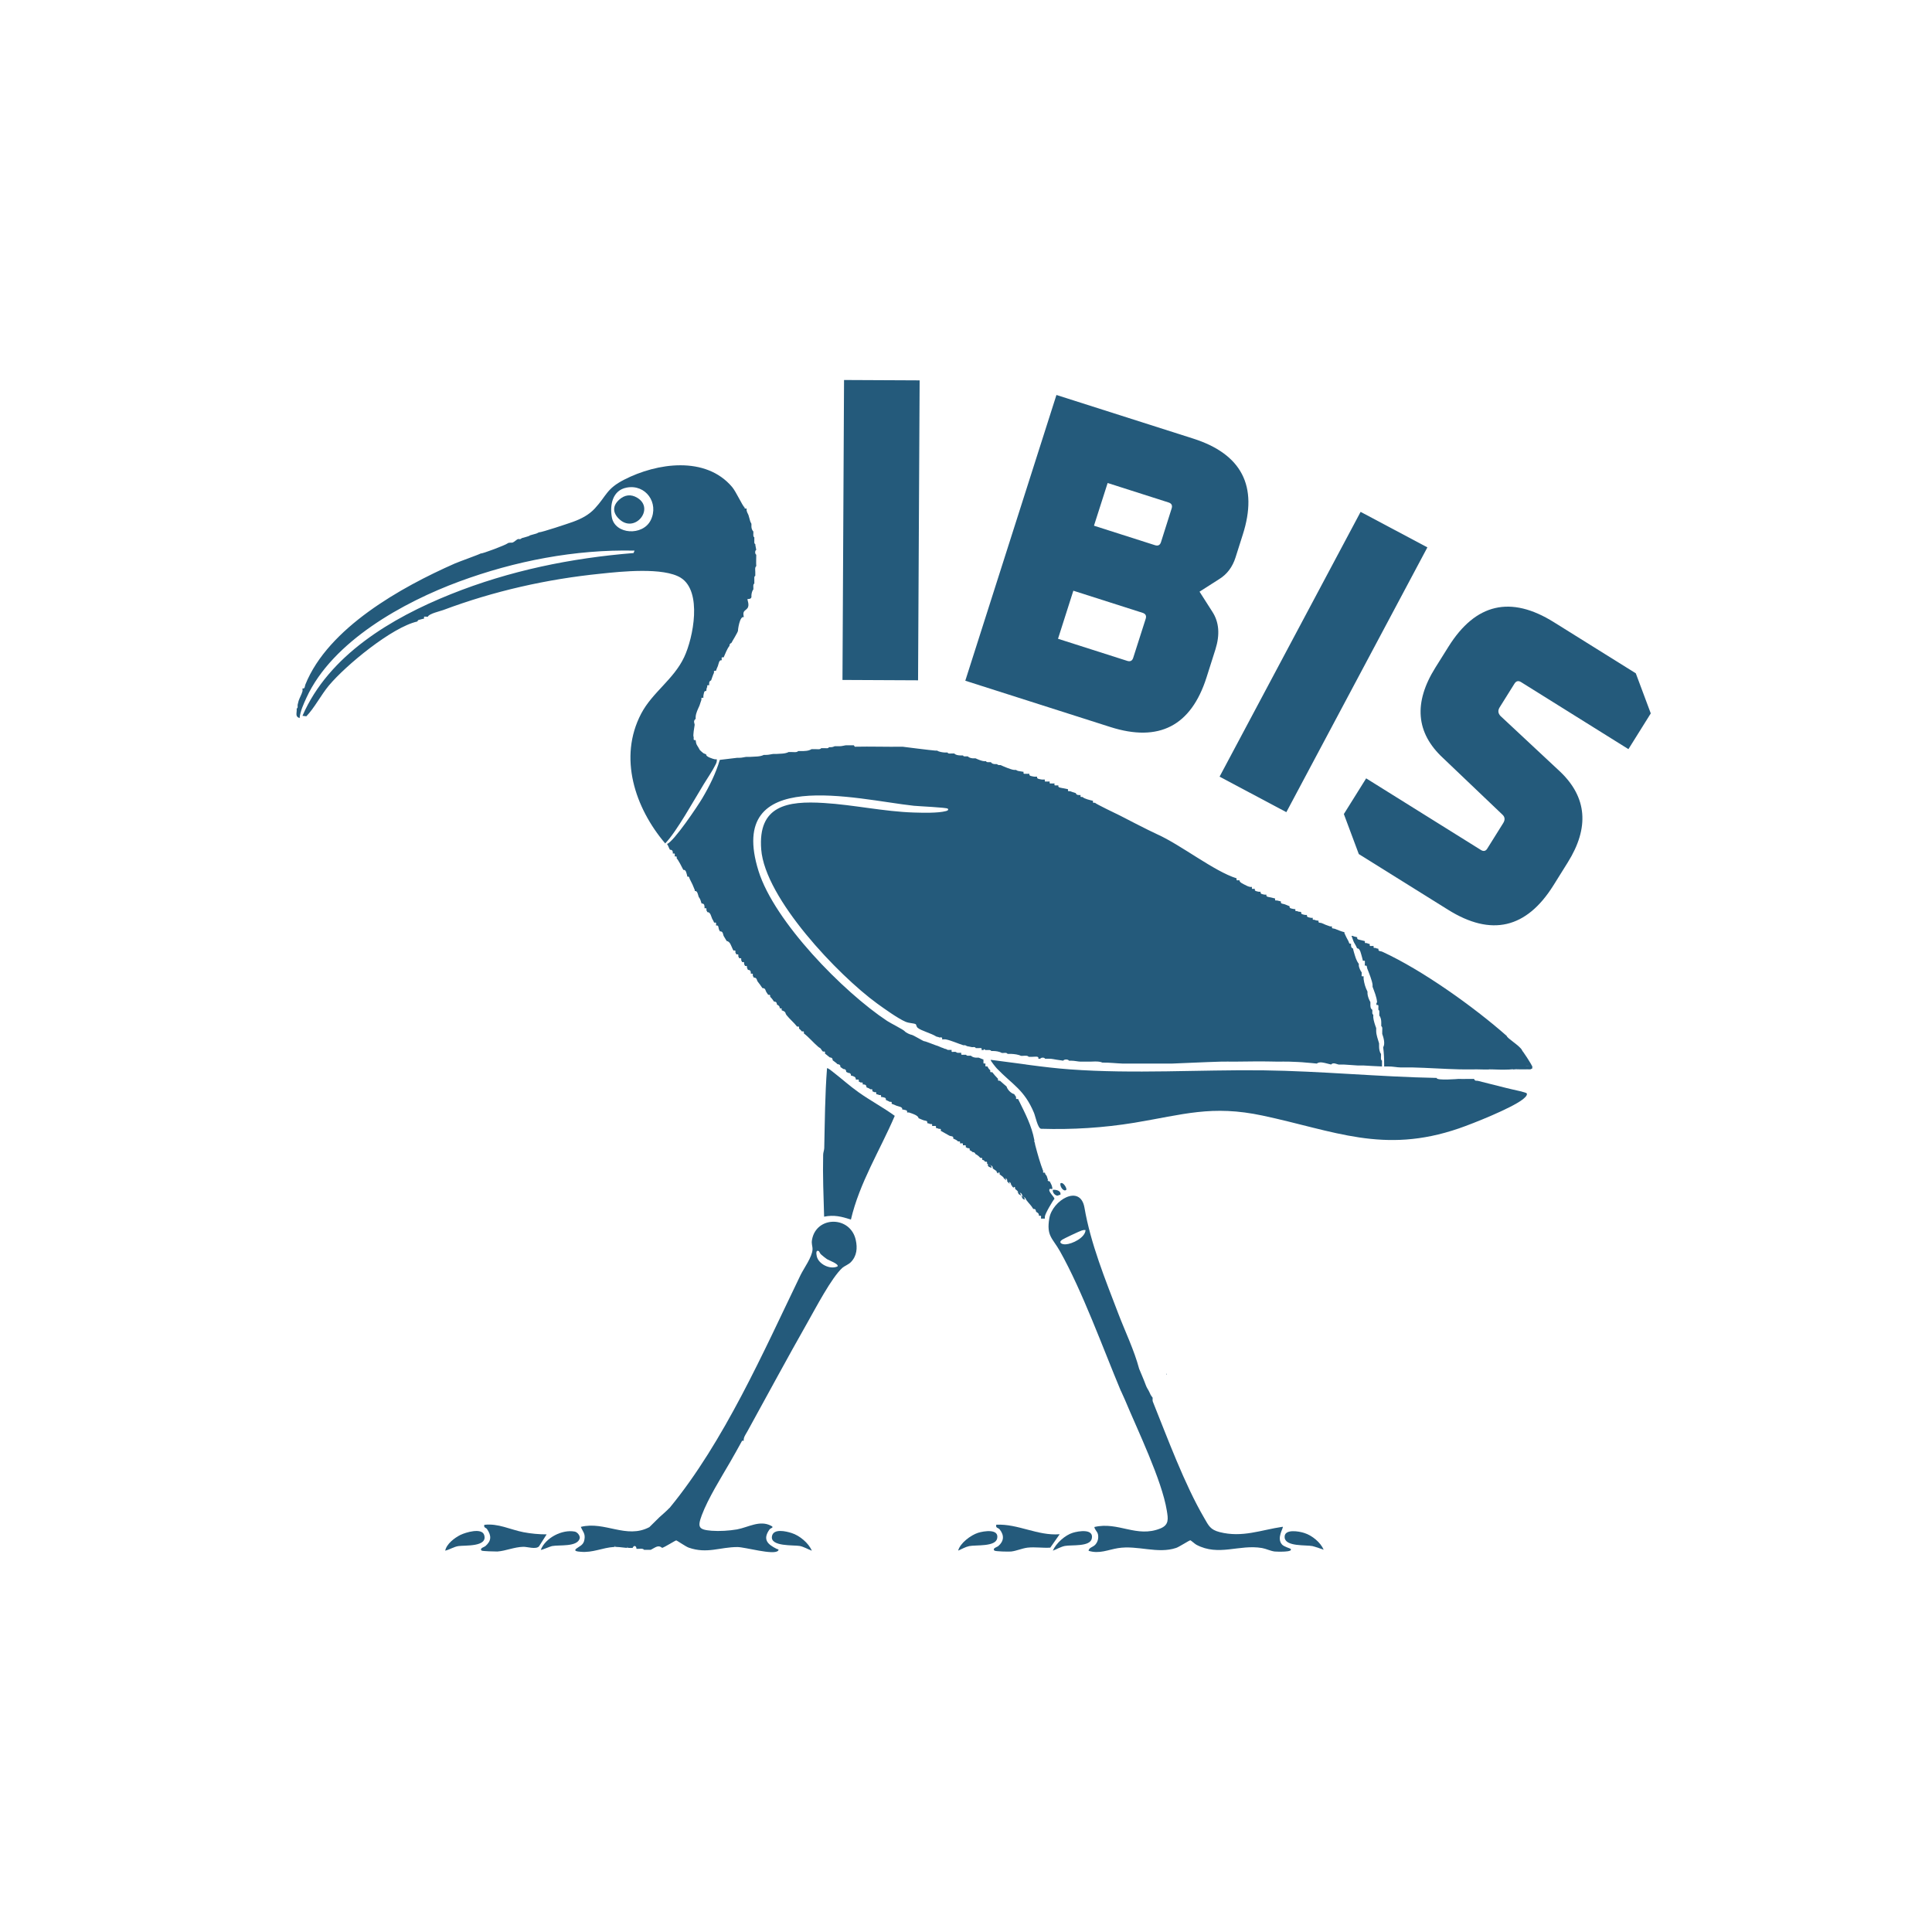
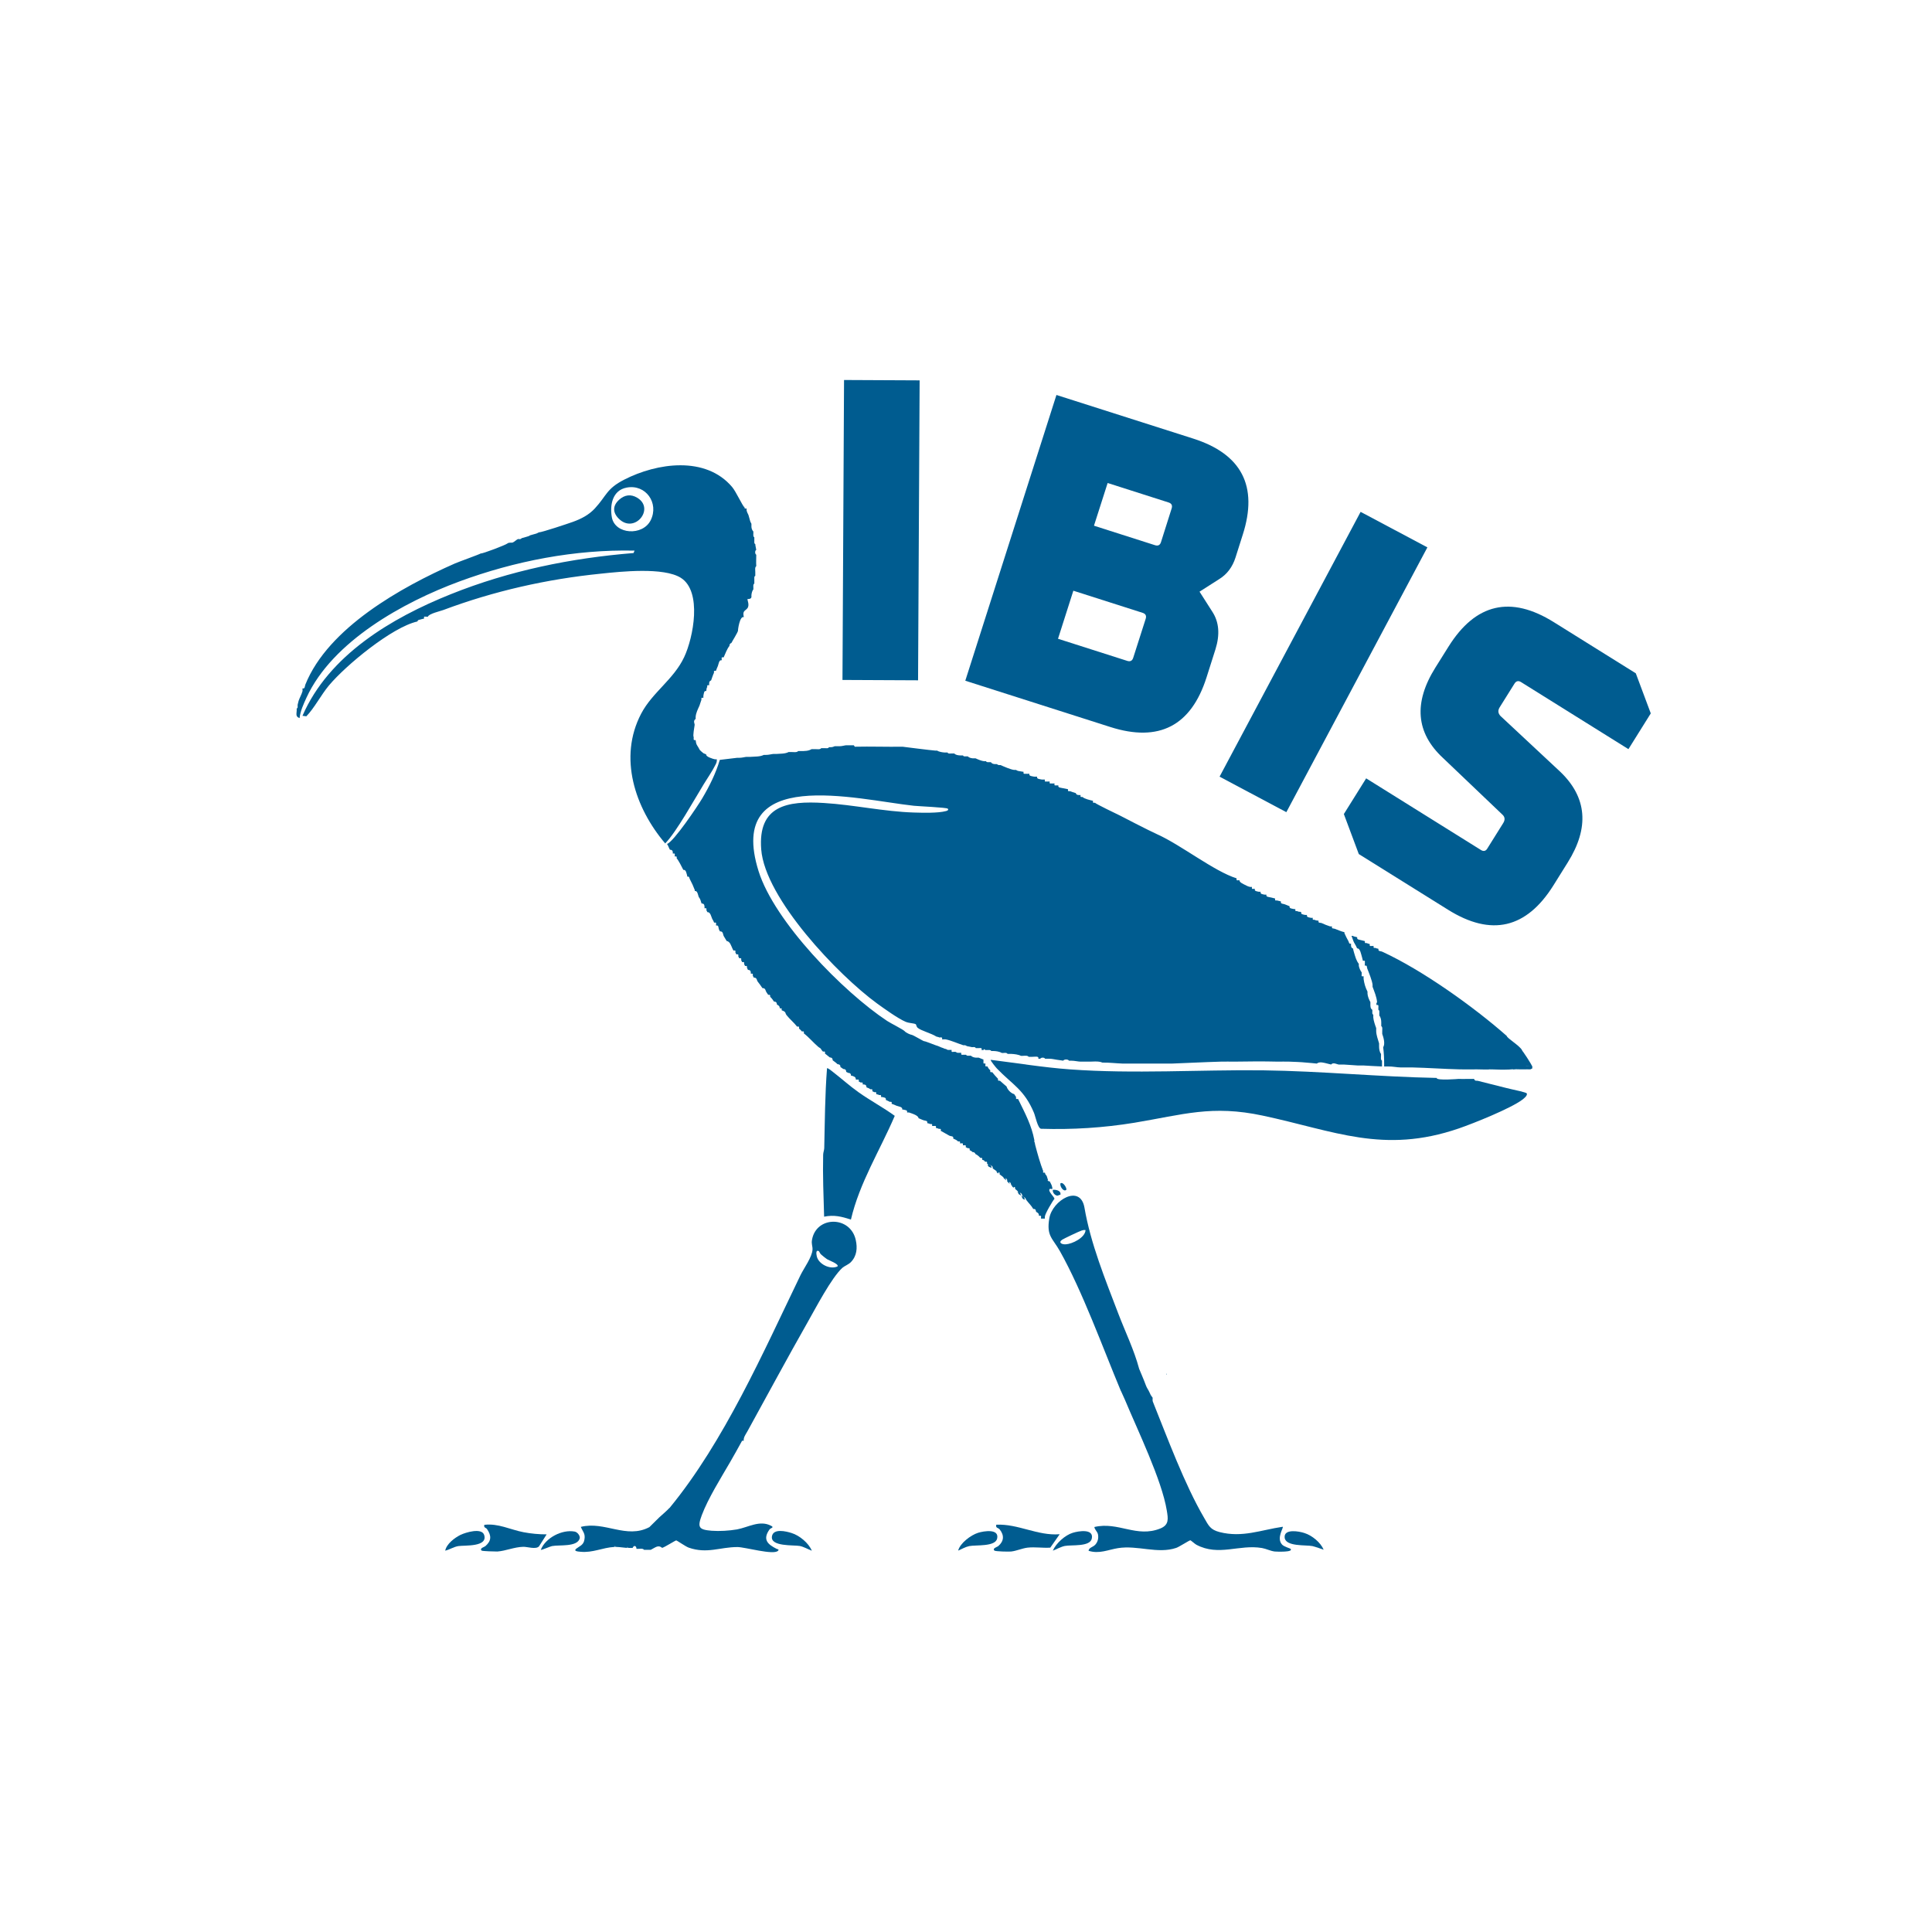
<svg xmlns="http://www.w3.org/2000/svg" id="Layer_1" version="1.1" viewBox="0 0 160 160">
  <defs>
    <style>
      .st0 {
-         fill: #245a7b;
+         fill: #005C90;
      }
    </style>
  </defs>
  <g>
    <path class="st0" d="M125.95,86.89c.17.12.86,1.23.95,1.43-.03,0-1.43-.03-1.61-.15-.05-.04.36-1.19.34-1.24-.09-.21.27-.07.32-.04Z" />
    <path class="st0" d="M126.9,88.32s-.01.12,0,.16l-.16.08c-.18-.01-.37,0-.55,0h-.24c-.2,0-.44-.02-.63,0-.15-.15-.63-.66-.64-.83,0-.11.46-.5.53-.51.19-.04.72.82.99.98.28.17.45,0,.71.13h0Z" />
    <path class="st0" d="M88.3,98.54c-.22.2-.57-.32-.47-.55.25-.13.56.48.47.55Z" />
    <path class="st0" d="M96.59,113.76c.05.03.05.05,0,.08v-.08Z" />
    <path class="st0" d="M61.67,41.95c-.03.15,0,.19.16.16,0,.05,0,.11,0,.16.04.19.11.26.16.4.04.11.14.53.16.55l.08.16c0,.07,0,.17,0,.24,0,.13.06.3.16.4v.16c0,.1-.03.26.08.32v.32c0,.09-.02.2.08.24,0,.14.06.32.08.48-.12.05-.12.34,0,.4,0,.31-.02.64,0,.95-.13.08-.08.33-.08.48v.32c-.1.04-.08.15-.08.24v.4c-.11.05-.08.21-.08.32v.16c-.1.11-.15.33-.16.48v.16c-.04.19-.3.15-.32.16-.05.05.2.5-.02.77-.2.24-.41.19-.29.73-.34-.13-.5,1.09-.48,1.11,0,.13-.51.93-.55,1.03-.11.03-.16.12-.16.24-.22.28-.33.63-.48.95-.17-.02-.18,0-.16.16,0,0,0,.06,0,.08-.23-.05-.25.3-.32.48-.06.14-.11.24-.16.4-.16-.02-.18,0-.16.16-.03.02-.21.54-.24.63-.11.03-.16.12-.16.24,0,0,0,.11,0,.16-.15-.03-.18,0-.16.16-.07.04-.06.24-.08.32-.2-.06-.2.22-.24.4v.16c-.16-.02-.18,0-.16.16-.02.02-.12.39-.16.48-.13.3-.3.61-.32.95v.16c-.24.15-.07.42-.08.48-.02.19-.17.91-.08,1.03,0,.19-.05.27.16.24.05.38.06.33.24.63.11.19.05.15.24.32.2.18.17.14.4.24-.07.18.58.38.71.4h.16c.02.17-.02.28-.09.42-.24.5-.68,1.14-.98,1.63-.8,1.3-2.26,3.95-3.2,4.92-2.5-2.94-3.9-7.11-1.99-10.75.93-1.77,2.69-2.83,3.56-4.68.76-1.61,1.51-5.45-.28-6.57-1.43-.89-4.94-.52-6.63-.34-4.47.45-8.85,1.44-13.04,3.01-.24.09-1.21.31-1.27.55-.04,0-.15,0-.16,0-.17-.02-.18,0-.16.16-.15.03-.18.04-.32.08-.11.03-.17,0-.24.16-2.1.47-5.93,3.63-7.33,5.31-.64.77-1.22,1.89-1.86,2.54l-.32-.04c2.18-5.03,7.39-8.11,12.28-10.07s9.96-2.99,15.14-3.41l.08-.2c-4.92-.11-9.92.86-14.52,2.56s-10.5,4.94-12.65,9.62c-.24.53-.51,1.1-.57,1.69-.4-.14-.21-.4-.24-.79.13-.06.06-.22.08-.32s.05-.22.08-.32c.08-.25.24-.51.32-.79.02-.06-.01-.17,0-.24.22.05.18-.17.24-.32,1.89-4.7,7.95-8.07,12.37-10.02.31-.14,2.05-.76,2.14-.83.17.02,2.06-.7,2.22-.83.15-.12.33-.03.46-.09s.29-.22.4-.27c.03-.02.11,0,.16,0,.06,0,.12-.03.16-.08.03,0,.45-.13.55-.16.08-.02.12-.07.16-.08.11-.04.53-.14.55-.16l.16-.08c.25,0,2.43-.73,2.82-.87.69-.25,1.32-.57,1.82-1.11.99-1.07.95-1.63,2.44-2.39,2.71-1.39,6.74-1.98,8.93.61.33.39.84,1.53,1.03,1.7v-.08ZM51.9,40.38c-1.18.22-1.41,1.44-1.23,2.46.26,1.43,2.56,1.57,3.22.24.7-1.42-.41-3-1.99-2.7Z" />
    <path class="st0" d="M85.53,94.58c.21-.04.16.1.2.24.21.8.39,1.44.68,2.22-.22.05-.15-.12-.2-.23-.26-.58-.66-1.6-.67-2.22h-.01Z" />
    <path class="st0" d="M87.59,99.02c-.22,0-.44-.26-.4-.48.24-.03.7.05.63.4-.08.01-.21.08-.24.08h.01Z" />
    <path class="st0" d="M86.48,97.27c.23-.05.24.3.32.48-.22.05-.25-.3-.32-.48Z" />
    <path class="st0" d="M84.58,99.02c.34.18.17.12.32.32-.27,0-.24-.2-.32-.32-.34-.18-.17-.13-.32-.32.27,0,.24.2.32.32Z" />
    <path class="st0" d="M83.31,97.75c-.06-.06-.18-.19-.24-.24.16,0,.25.08.24.24Z" />
    <path class="st0" d="M82.52,97.03c.14-.02.19.02.16.16-.19-.14-.07-.05-.16-.16Z" />
    <path class="st0" d="M70.79,61.84c1.32-.03,2.64.02,3.96,0,0,0,2.36.3,2.69.32h.16c.15.1.45.15.63.16h.24c.05.12.21.08.32.08h.24c.12.13.31.15.48.16h.24c.04.1.15.08.24.08h.16c.09.1.26.15.4.16h.24c.18.09.53.23.71.24h.16c.04.1.15.08.24.08h.16c.07.11.19.15.32.16h.16l.16.08h.16c.27.12.84.37,1.11.4h.16l.16.08s.38.07.48.08c-.04.21.05.16.24.16.02.02.17-.01.24,0-.06.2.22.2.4.24.07.01.17-.01.24,0-.06.2.22.2.4.24.07.01.16-.01.24,0-.02.17,0,.18.16.16.02.02.17-.01.24,0-.02.17,0,.18.16.16.02.02.17-.01.24,0-.02.17,0,.18.16.16.01.02.11-.01.16,0-.06.21.22.19.4.24.13.03.26.05.4.08-.02.16,0,.18.16.16.02.02.4.14.48.16.03.11.12.16.24.16.01.01.11,0,.16,0-.03.15,0,.18.16.16.15.16.65.27.87.32-.03.15,0,.18.16.16.07.1,1.78.92,2.07,1.06.13.07,2.39,1.24,3.08,1.55,1.97.88,4.72,3.07,6.58,3.65-.02.17,0,.18.16.16,0,.01.06-.01.08,0-.03.17.34.32.45.38.16.08.24.13.42.17.04.01.11,0,.16,0-.02.17,0,.18.16.16,0,.01.06-.01.08,0-.05.2.15.2.32.24.05.01.11-.01.16,0-.05.2.15.2.32.24.05.01.11-.01.16,0-.06.21.22.19.4.24.11.03.2.05.32.08-.02.16,0,.18.16.16.02.02.25.05.32.08-.05.23.17.18.32.24.13.05.26.11.4.16-.06.2.22.2.4.24h.08c-.03.15,0,.18.16.16.04.07.25.05.32.08-.05.2.15.2.32.24.05.01.11-.01.16,0-.05.2.15.2.32.24.04.01.11,0,.16,0-.03.15,0,.18.16.16.04.07.25.06.32.08-.05.22.12.15.24.19.25.11.45.2.71.28.04.01.12-.01.16,0-.05.22.11.15.24.2.26.1.52.22.79.28v.08c.1.23.21.45.33.66.06.11.03.25.22.21.01.04-.02.14,0,.16,0,.12.04.2.16.24.02.11.05.21.08.32.1.33.18.67.4.95v.16c.03.18.13.41.24.55v.16c-.02.17-.01.18.16.16,0,.08-.01.16,0,.24.05.36.15.71.32,1.03v.16c.01.23.13.51.24.71v.16c0,.18-.01.37.16.48v.16c0,.09-.02.2.08.24v.24c.02.24.15.64.24.87v.24c0,.33.15.71.24,1.03v.24c0,.2.03.47.16.63v.16c0,.12-.04.33.08.4v.48c-.5-.02-1-.05-1.51-.08h-.48c-.37-.02-.79-.06-1.19-.08h-.4c-.11,0-.47-.22-.63,0-.11-.02-.21-.06-.32-.08-.26-.06-.63-.19-.87,0-.29-.04-.58-.05-.87-.08-.48-.05-.93-.06-1.43-.08-.31-.01-.64,0-.95,0-1.19-.03-2.37-.02-3.57,0-.37,0-.74-.01-1.11,0-.72.02-1.45.05-2.14.08-.63.03-1.27.05-1.9.08h-4.12c-.56-.02-1.09-.09-1.66-.08-.36-.16-.86-.06-1.27-.08h-.55c-.18,0-.5-.08-.79-.08h-.16c-.08-.13-.4-.13-.48,0-.19-.03-.37-.05-.55-.08-.23-.03-.35-.08-.63-.08h-.32c-.05-.12-.34-.12-.4,0h-.16c.07-.24-.26-.16-.48-.16h-.32c-.08-.12-.33-.09-.48-.08h-.16c-.21-.11-.56-.15-.79-.16h-.32c-.05-.11-.22-.09-.32-.08h-.16c-.19-.12-.5-.16-.71-.16h-.16c-.05-.11-.21-.08-.32-.08h-.16l-.12-.08-.04.08h-.16c.04-.21-.05-.16-.24-.16h-.24c-.06-.13-.22-.07-.32-.08-.14-.02-.28-.07-.4-.08l-.16-.08h-.16c-.44-.14-.99-.39-1.43-.48-.09-.02-.22,0-.32,0,.04-.21-.06-.17-.24-.16-.04-.05-.19-.05-.24-.08-.42-.27-1.26-.48-1.54-.72-.13-.11-.1-.27-.18-.31-.19-.08-.53-.07-.82-.19-.62-.26-1.79-1.1-2.37-1.52-3.21-2.34-9.28-8.69-9.59-12.76-.28-3.63,2.16-4.03,5.19-3.84,2.48.15,4.95.71,7.45.79.73.02,1.98.06,2.66-.12.08-.02.26-.08.15-.2-.1-.1-2.44-.2-2.81-.24-4.72-.51-15.61-3.39-12.86,5.41,1.31,4.19,7.02,10.01,10.65,12.41.27.18,1.33.71,1.45.85s.48.29.58.3c.14.02.98.54,1.04.53.08-.01.74.26.91.32.08.03.16.05.24.08.12.04.22.11.4.16.07.02.14.08.24.08l.16.08h.32c-.02.17,0,.18.16.16h.16l.16.08h.32c-.04.21.05.16.24.16h.16c.04.1.15.08.24.08h.16c.09.1.26.15.4.16h.24l.4.16s-.02.14,0,.16c-.02.17-.01.18.16.16,0,.02-.01.07,0,.08-.02.17-.01.18.16.16.09.15.08.19.24.32-.02.15.01.19.16.16.15.19.31.38.48.55-.02.14.02.18.16.16.18.17.37.32.55.48.07.26.37.57.63.63.06.07.1.17.16.24-.03.15,0,.19.16.16.03.05.05.11.08.16.53,1.08,1.04,2.04,1.27,3.25v.24c0,.62.41,1.65.67,2.22.05.12-.02.28.2.23.03.08.05.16.08.24.06.18.1.52.32.48.05.11.12.21.16.32.18.53-.07.23-.16.32-.18.19.43.68.39.82-.12.12-.79,1.25-.79,1.47v.16h-.32s.01-.07,0-.08c.05-.25-.12-.12-.16-.16-.06-.05.08-.15-.24-.32-.05-.12,0-.25-.24-.24-.18-.31-.34-.43-.55-.71-.15-.2.02-.14-.32-.32-.07-.12-.04-.32-.32-.32-.12-.16-.18-.19-.32-.32.06-.2-.14-.14-.16-.16l-.16-.16s-.01-.28-.24-.24l-.08-.08c0-.16-.08-.24-.24-.24-.11-.11-.27-.22-.4-.32.03-.14-.02-.18-.16-.16-.14-.16-.23-.2-.4-.32,0-.26-.16-.24-.32-.32-.05-.03-.11-.05-.16-.08.03-.15-.01-.18-.16-.16-.12-.16-.09-.11-.24-.16.03-.14-.02-.18-.16-.16-.11-.14-.24-.24-.4-.32-.03-.11-.12-.16-.24-.16-.09-.1-.14-.1-.24-.16.03-.14-.02-.18-.16-.16-.05-.05-.11-.05-.16-.08.02-.17,0-.18-.16-.16,0-.01-.05,0-.08,0,.02-.17,0-.18-.16-.16,0-.01-.05,0-.08,0,.03-.15,0-.18-.16-.16-.11-.13-.26-.17-.4-.24.06-.23-.19-.17-.32-.24-.24-.13-.47-.27-.71-.4.03-.15,0-.18-.16-.16-.04-.04-.17-.06-.24-.08.02-.17,0-.18-.16-.16-.01-.01-.11,0-.16,0,.03-.15,0-.18-.16-.16-.04-.05-.18-.05-.24-.08.05-.23-.17-.18-.32-.24-.13-.06-.27-.1-.4-.16,0-.24-.57-.4-.79-.48-.04-.01-.11.01-.16,0,.05-.22-.16-.19-.32-.24h-.08c.05-.23-.3-.25-.48-.32-.14-.06-.24-.11-.4-.16.03-.15,0-.18-.16-.16-.06-.05-.23-.11-.32-.16.05-.21-.16-.2-.32-.24h-.08c.03-.15,0-.18-.16-.16-.03-.04-.17-.06-.24-.08.03-.15,0-.18-.16-.16-.02-.02-.11-.06-.16-.08.03-.15,0-.18-.16-.16-.11-.1-.22-.11-.32-.16,0-.16-.08-.24-.24-.24-.01-.01-.05,0-.08,0,.03-.15,0-.18-.16-.16-.02-.02-.11-.06-.16-.08.02-.17,0-.18-.16-.16-.01-.01-.06.01-.08,0-.01-.25-.15-.25-.32-.32h-.08c0-.16-.08-.24-.24-.24-.03-.03-.11-.05-.16-.08,0-.16-.08-.24-.24-.24-.07-.06-.16-.1-.24-.16.01-.16-.08-.23-.24-.24-.15-.15-.25-.2-.4-.32,0-.16-.08-.23-.24-.24-.13-.11-.27-.21-.4-.32.02-.17,0-.18-.16-.16-.01-.02-.06-.04-.08-.08-.2-.32-.14-.16-.32-.32-.41-.35-.76-.78-1.19-1.11.02-.17,0-.18-.16-.16-.1-.12-.12-.14-.24-.24.02-.17,0-.18-.16-.16-.26-.34-.6-.61-.87-.95-.15-.19,0-.26-.4-.4-.04-.08.09-.2-.16-.16-.02-.05,0-.1-.04-.16-.05-.09-.13-.11-.2-.16,0-.16-.08-.25-.24-.24-.11-.16-.16-.25-.32-.4.02-.14-.02-.19-.16-.16-.05-.08-.11-.16-.16-.24-.08-.13-.05-.32-.32-.32-.14-.21-.25-.36-.4-.55-.07-.09-.04-.33-.32-.32-.03-.05-.05-.13-.08-.16.03-.15,0-.19-.16-.16,0-.03,0-.07,0-.08,0-.16-.08-.24-.24-.24-.03-.04-.03-.11-.08-.16.02-.14,0-.19-.16-.16-.02-.04-.05-.13-.08-.16.03-.15,0-.19-.16-.16-.02-.04-.05-.13-.08-.16.03-.15,0-.19-.16-.16-.02-.04-.05-.13-.08-.16.03-.15,0-.19-.16-.16-.02-.04-.05-.13-.08-.16.03-.15,0-.19-.16-.16-.03-.05-.05-.11-.08-.16-.11-.22-.19-.59-.48-.63-.08-.14-.16-.26-.24-.4s-.03-.41-.32-.4c-.02-.05-.06-.11-.08-.16-.06-.15,0-.37-.24-.32,0-.02,0-.07,0-.08.02-.17,0-.18-.16-.16-.05-.15-.1-.2-.16-.32-.09-.19-.14-.57-.4-.55-.02-.04-.06-.14-.08-.16.03-.15,0-.19-.16-.16,0-.04.02-.14,0-.16,0-.16-.08-.24-.24-.24-.08-.24-.08-.33-.24-.55-.06-.18-.1-.52-.32-.48v-.08c-.13-.34-.24-.58-.41-.9-.06-.11-.03-.25-.22-.21v-.08c-.06-.18-.09-.52-.32-.48-.09-.19-.43-.85-.55-.95.02-.14,0-.19-.16-.16,0-.02,0-.07,0-.08.02-.17,0-.18-.16-.16,0-.03,0-.07,0-.08,0-.16-.08-.24-.24-.24-.08-.13-.14-.34-.24-.48.54-.16,2.55-3.15,2.92-3.78.59-1,1.12-2.06,1.45-3.18l1.42-.17h.16c.27,0,.48-.07.63-.08h.32c.35-.03.8,0,1.11-.16h.16c.27,0,.47-.07.63-.08h.24c.32-.03.73,0,1.03-.16h.24c.17,0,.45.05.55-.08h.24c.28,0,.62,0,.87-.16h.32c.15,0,.39.05.48-.08h.32c.11,0,.26.04.32-.08h.16c.18,0,.28-.08.32-.08h.4c.2,0,.45-.08.55-.08h.63l.08.12Z" />
    <path class="st0" d="M118.98,89.27c-.04.24,1.82.08,1.82.08.42.02.85-.01,1.27,0,.1.21.18.13.32.16.02,0,2.71.69,2.85.71.17.03,1.14.25,1.19.32.12.17-.25.45-.37.54-.96.72-4.02,1.95-5.24,2.37-6.26,2.15-10.32.2-16.25-1.06-4.22-.9-6.59-.08-10.62.59-2.57.42-5.14.58-7.74.5-.27-.05-.46-1.03-.58-1.32-.81-1.93-1.76-2.31-3.07-3.67-.06-.06-.57-.67-.51-.72,2.18.27,4.35.63,6.54.79,5.34.39,10.71.02,16.01.08,4.81.06,9.58.54,14.39.63h0Z" />
    <path class="st0" d="M112.08,77.54c.09.02.23.05.32.08-.05.21.16.19.32.24.1.03.21.05.32.08-.03.15,0,.18.16.16.04.04.17.06.24.08-.02.17,0,.18.16.16.01.01.11,0,.16,0-.03.15,0,.18.16.16.04.05.18.05.24.08-.05.23.18.17.32.24,3.31,1.52,7.58,4.57,10.3,6.97.03.2,1.07.8,1.26,1.17.04.08-.37,1.5-.41,1.54-.71.16-2.25.04-2.28.06-.04.03-.87,0-1.03,0-.47,0-.95.01-1.43,0-1.29-.03-2.65-.13-3.96-.16h-.95c-.28,0-.66-.09-1.03-.08h-.32v-.16c0-.52-.02-.92-.08-1.43.18-.29.03-.8-.08-1.11v-.24c0-.13.04-.33-.08-.4v-.32c0-.17-.04-.42-.16-.55v-.24c0-.09.02-.2-.08-.24v-.16c0-.19.05-.27-.16-.24v-.16s.06-.04.05-.1c-.03-.4-.23-.87-.37-1.25v-.16c-.02-.3-.31-1.03-.44-1.35-.05-.12.02-.28-.2-.24-.02-.06.02-.22,0-.24.02-.17.01-.18-.16-.16-.03-.12-.04-.19-.08-.32-.07-.21-.14-.73-.4-.71-.11-.26-.15-.29-.26-.5-.06-.1-.18-.52-.21-.53.05,0,.11-.01.16,0v.03Z" />
    <path class="st0" d="M51.24,42.95c-.51-.51-.51-1.07.03-1.56.45-.41.97-.49,1.5-.17,1.51.9-.23,3.04-1.53,1.73Z" />
    <path class="st0" d="M82.12,96.72c-.11-.07-.33-.04-.32-.32.15.08.31.05.32.32Z" />
    <path class="st0" d="M83.63,98.06l.16.16s.21-.05.16.16c-.1-.09-.12-.13-.16-.16-.08-.07-.11-.11-.16-.16l-.24-.24c.22-.04.2.2.24.24Z" />
    <path class="st0" d="M92.82,115.18c-1.5-3.59-3.18-8.25-5.04-11.56-.62-1.1-1.13-1.25-.88-2.73s2.56-2.87,2.91-.88c.51,2.98,1.72,5.94,2.8,8.77.58,1.52,1.31,3.01,1.73,4.58.07.17.43,1.01.55,1.35.08.24.23.41.32.63.11.28.23.37.24.4.02.04-.02.22.02.33,1.22,3.03,2.62,6.84,4.25,9.63.38.66.51.98,1.28,1.18,1.88.48,3.4-.17,5.23-.44.09.08-.55.94-.05,1.48.16.17.66.31.69.34.31.31-1.18.24-1.3.23-.35-.04-.71-.23-1.06-.29-1.89-.32-3.58.71-5.43-.27-.13-.07-.46-.37-.5-.37-.07-.01-.93.55-1.17.63-1.54.52-3.2-.24-4.82.02-.82.13-1.55.5-2.44.22.03-.28.36-.29.56-.51.21-.24.28-.54.22-.85-.05-.24-.27-.38-.3-.61,1.99-.47,3.49.92,5.47.12.73-.3.64-.81.53-1.48-.41-2.53-2.43-6.68-3.47-9.18l-.32-.71-.02-.03ZM89.89,101.87c-.11-.02-.21,0-.32.04-.17.05-1.48.67-1.61.76-.35.25,0,.4.3.38.54-.03,1.61-.55,1.64-1.18h-.01Z" />
    <path class="st0" d="M87.75,127.07l-.77,1.1c-.65.04-1.24-.07-1.89,0-.46.06-.91.27-1.35.32-.19.02-1.32,0-1.39-.08-.19-.19.24-.3.31-.36.49-.41.52-.9.13-1.39-.12-.15-.36-.1-.28-.39,1.79-.09,3.42.93,5.23.79h0Z" />
    <path class="st0" d="M79.35,128.42c.15-.62,1.05-1.29,1.65-1.48.48-.15,1.76-.36,1.58.47-.15.7-1.74.52-2.31.63-.33.07-.62.25-.93.38h0Z" />
    <path class="st0" d="M109.62,128.34s-.77-.27-.93-.3c-.55-.11-2.22.06-2.3-.7s1.2-.53,1.64-.38c.63.2,1.33.77,1.59,1.38Z" />
    <path class="st0" d="M87.19,128.42c.26-.61,1.02-1.29,1.65-1.48.48-.15,1.75-.36,1.58.47-.14.71-1.68.51-2.24.62-.33.07-.68.27-.99.39Z" />
    <path class="st0" d="M55.46,124.87c4.51-5.49,7.75-12.88,10.84-19.28.28-.57.96-1.49.99-2.11.01-.3-.11-.45-.04-.82.36-1.98,3.18-1.98,3.62.03.15.67.09,1.33-.41,1.84-.19.19-.53.32-.69.46-.9.8-2.24,3.38-2.89,4.52-1.7,2.99-3.33,6.03-4.99,9.04-.13.23-.33.49-.3.77-.05,0-.1-.02-.14.01-.32.58-.64,1.16-.97,1.73-.76,1.31-1.84,3.03-2.36,4.42-.38,1.02-.25,1.2.81,1.29.66.05,1.45,0,2.1-.11.93-.17,1.89-.8,2.83-.3.29.15-.03.17-.13.3-.6.84-.15,1.24.59,1.61.06.03.24.03.11.16-.36.38-2.73-.31-3.36-.31-1.45,0-2.51.58-4.03.05-.24-.08-.98-.6-1.04-.6-.07,0-.88.52-1.16.62-.33-.28-.55-.04-.95.16-.18,0-.38,0-.55,0-.11-.15-.38-.07-.55-.08h-.08c0-.25-.21-.34-.32-.08h-.32l-.12-.08-.04.08c-.29-.02-.54-.07-.87-.08l-.12-.08-.04.08c-1.01.06-1.78.5-2.81.4-.23-.02-.6-.05-.34-.26.3-.23.6-.3.67-.75.09-.5-.13-.64-.3-1.05,1.98-.5,3.77,1.03,5.68.02l.82-.81s.75-.66.84-.78h.02ZM67.84,103.63c-.28-.17-.25.18-.2.4.13.65,1.1,1.14,1.72.85.14-.2-.71-.5-.87-.6-.12-.08-.37-.28-.49-.39-.09-.07-.15-.25-.17-.26h0Z" />
    <path class="st0" d="M70.47,101c-.77-.25-1.4-.41-2.22-.24-.05-1.7-.12-3.41-.08-5.12,0-.19.08-.36.09-.55.05-2.21.06-4.42.23-6.62.05-.06.44.26.51.32.7.54,1.35,1.13,2.08,1.65.98.7,2.06,1.27,3.02,1.97-1.22,2.85-2.92,5.54-3.63,8.59Z" />
    <path class="st0" d="M45.27,127.07l-.63.99c-.25.28-.98.03-1.3.04-.77.02-1.45.34-2.15.39-.18,0-1.25-.02-1.31-.08-.19-.19.24-.3.31-.36.51-.44.52-.86.15-1.41-.09-.14-.3-.1-.23-.36,1.15-.14,2.15.4,3.24.61.63.12,1.28.18,1.92.18h0Z" />
    <path class="st0" d="M36.87,128.42c.11-.56.77-1.06,1.27-1.31.42-.2,1.77-.62,1.96.02.3,1-1.61.83-2.14.91-.38.06-.72.29-1.09.38Z" />
    <path class="st0" d="M67.22,128.42c-.31-.12-.67-.33-.99-.39-.5-.09-2.45.07-2.3-.8.11-.67,1.17-.42,1.63-.27.65.2,1.41.83,1.67,1.46h-.01Z" />
    <path class="st0" d="M44.79,128.34c.39-.99,1.77-1.7,2.81-1.5.21.04.46.34.41.56-.2.74-1.71.52-2.3.64-.15.03-.88.35-.92.31h0Z" />
    <path class="st0" d="M52.08,128.18h-.16l.04-.08.12.08Z" />
    <path class="st0" d="M51.05,128.1h-.16l.04-.08.12.08Z" />
  </g>
  <g>
    <path class="st0" d="M69.77,56.31l.13-24.84,6.26.03-.13,24.84s-6.26-.03-6.26-.03Z" />
    <path class="st0" d="M79.94,56.38l7.55-23.67,11.32,3.61c4.02,1.28,5.4,3.94,4.11,7.96l-.6,1.89c-.25.78-.69,1.37-1.32,1.77l-1.66,1.06,1.06,1.66c.56.86.64,1.89.26,3.11l-.74,2.33c-1.28,4.02-3.94,5.39-7.96,4.11l-12-3.83h-.02ZM87.62,52.9l5.73,1.83c.25.08.42,0,.5-.26l1.03-3.22c.08-.25,0-.42-.26-.5l-5.73-1.83-1.27,3.98ZM90.61,43.54l5.04,1.61c.25.08.42,0,.5-.26l.88-2.78c.08-.25,0-.42-.26-.5l-5.04-1.61-1.13,3.53h.01Z" />
    <path class="st0" d="M101,64.32l11.68-21.93,5.53,2.94-11.68,21.93s-5.53-2.94-5.53-2.94Z" />
    <path class="st0" d="M111.29,67.42l1.85-2.96,9.5,5.93c.22.14.41.1.54-.13l1.3-2.08c.18-.28.16-.52-.06-.72l-4.92-4.69c-2.24-2.08-2.45-4.57-.63-7.48l1.09-1.74c2.24-3.58,5.15-4.26,8.73-2.02l6.78,4.23,1.24,3.32-1.85,2.96-8.89-5.55c-.22-.14-.41-.1-.55.13l-1.22,1.95c-.17.27-.14.5.06.72l4.96,4.63c2.21,2.12,2.42,4.62.61,7.51l-1.18,1.89c-2.24,3.58-5.15,4.26-8.73,2.02l-7.39-4.61-1.24-3.32h0Z" />
  </g>
</svg>
